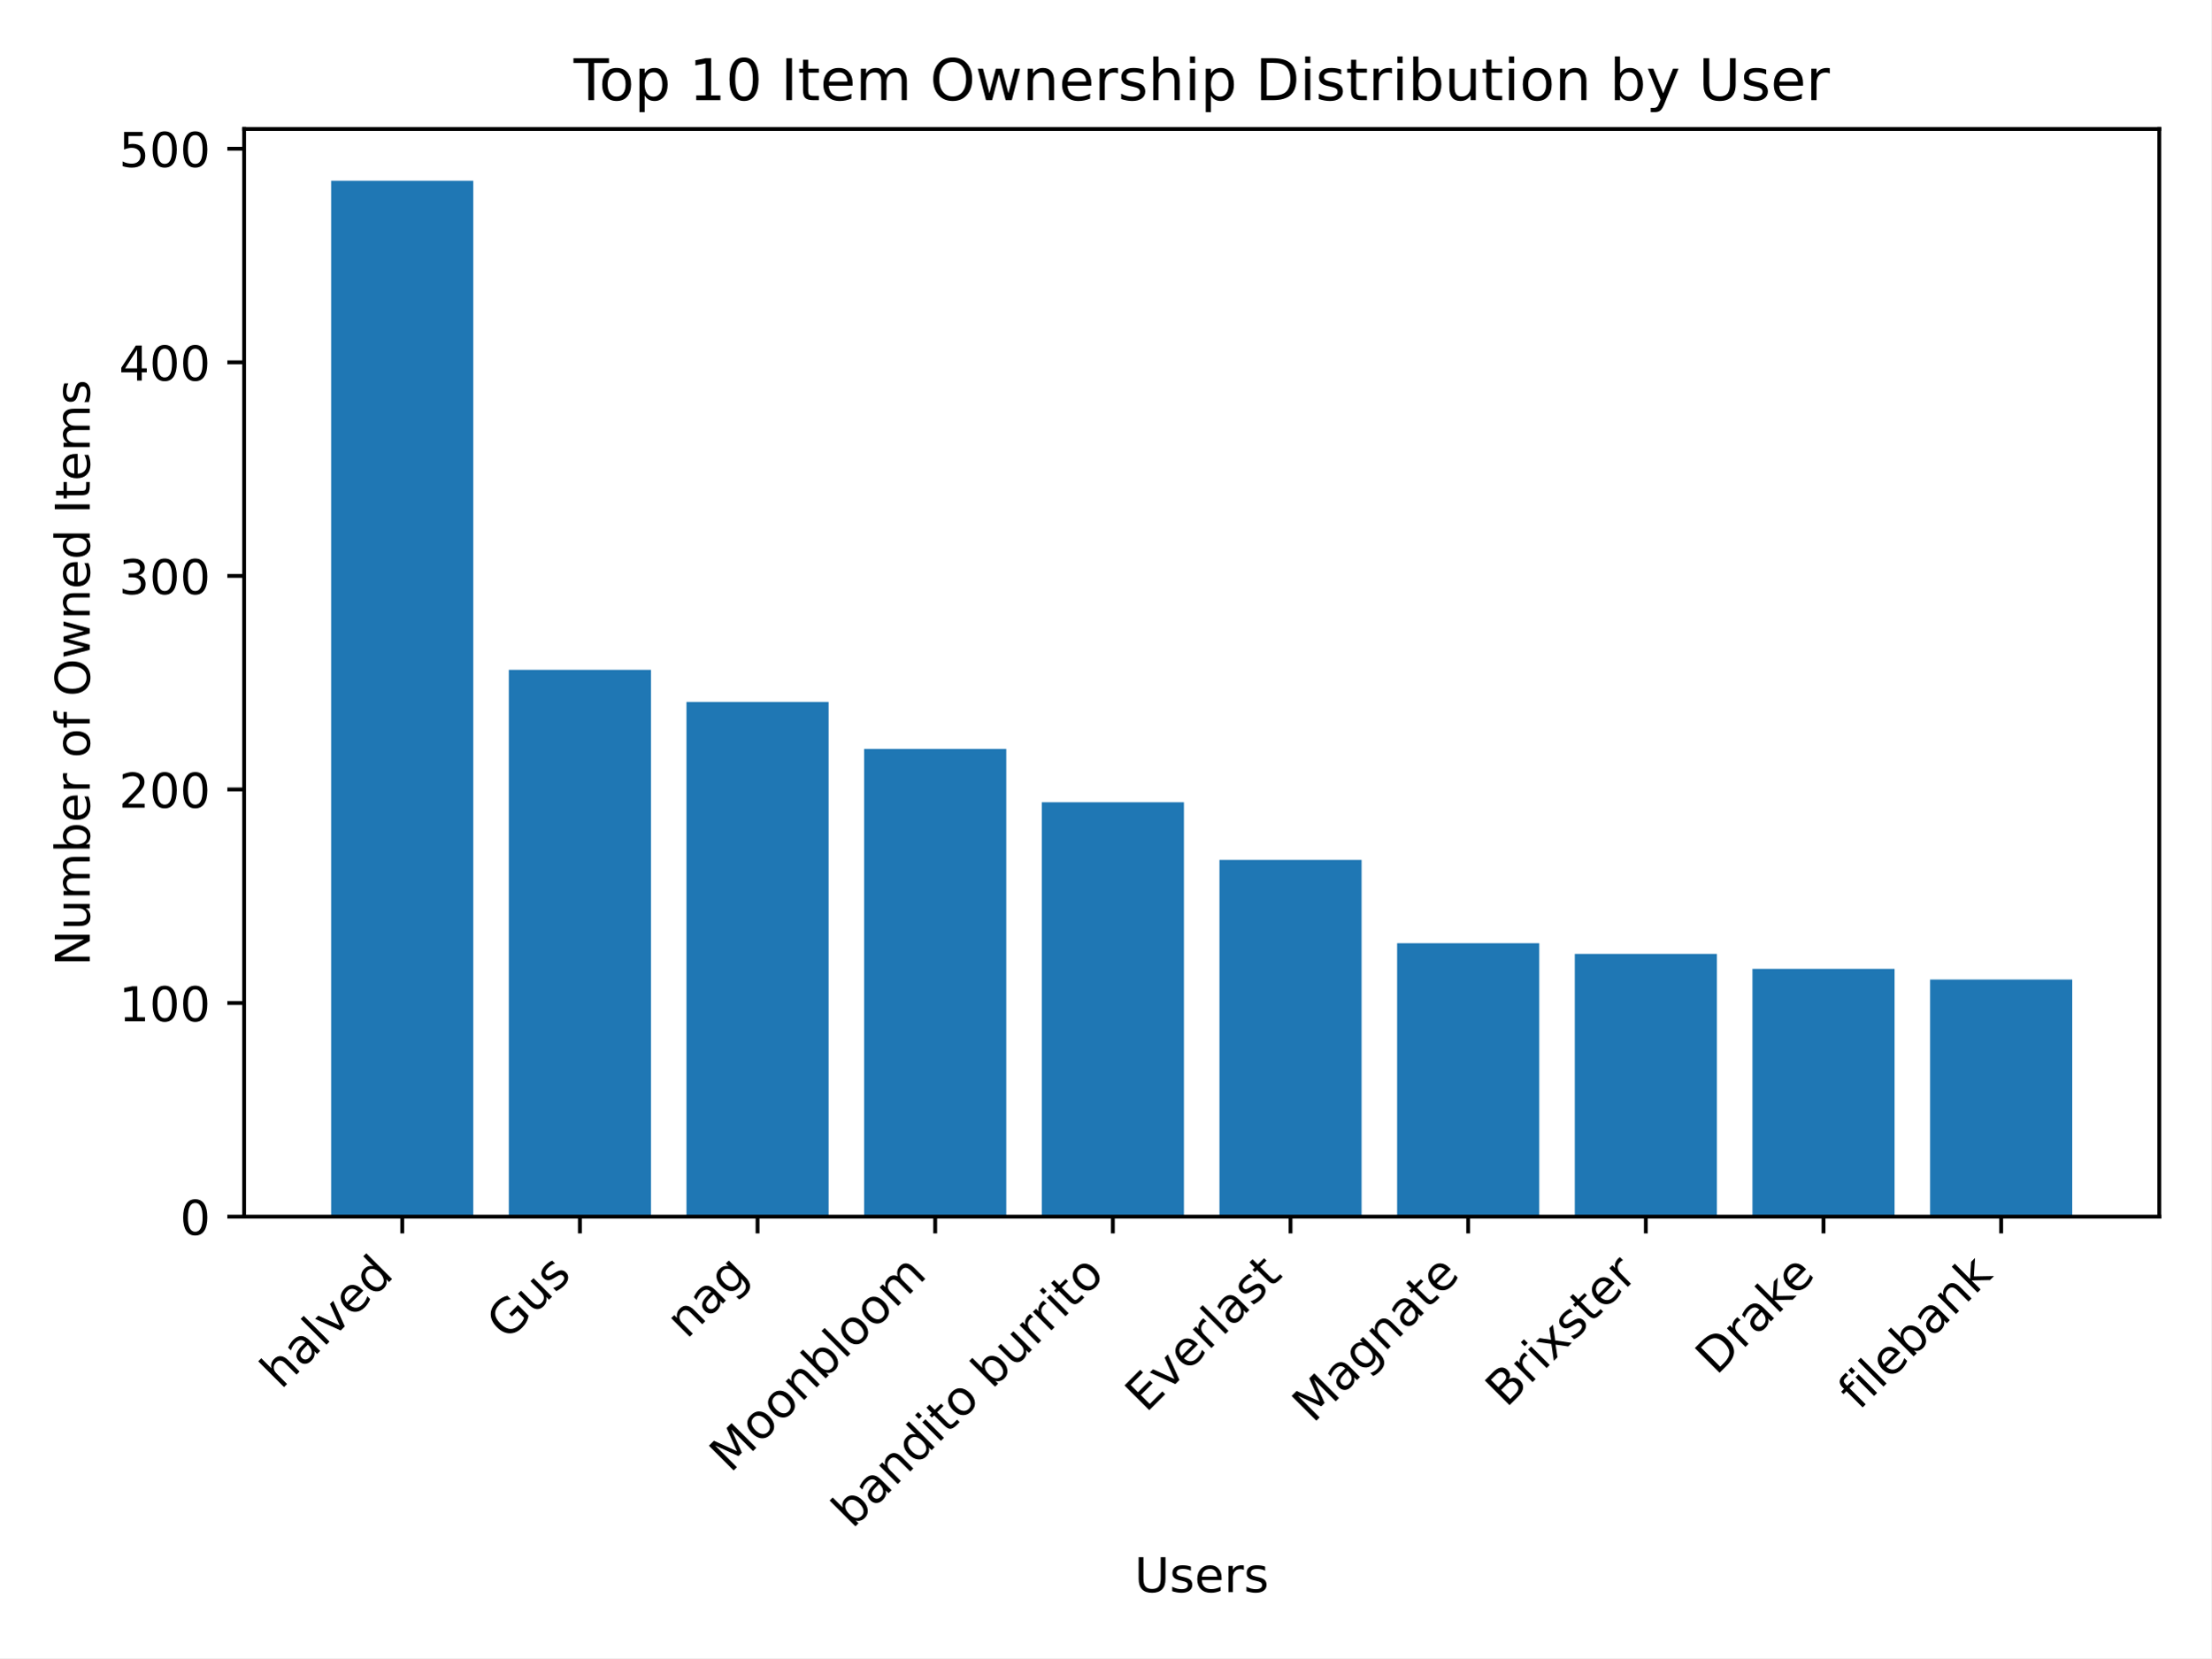
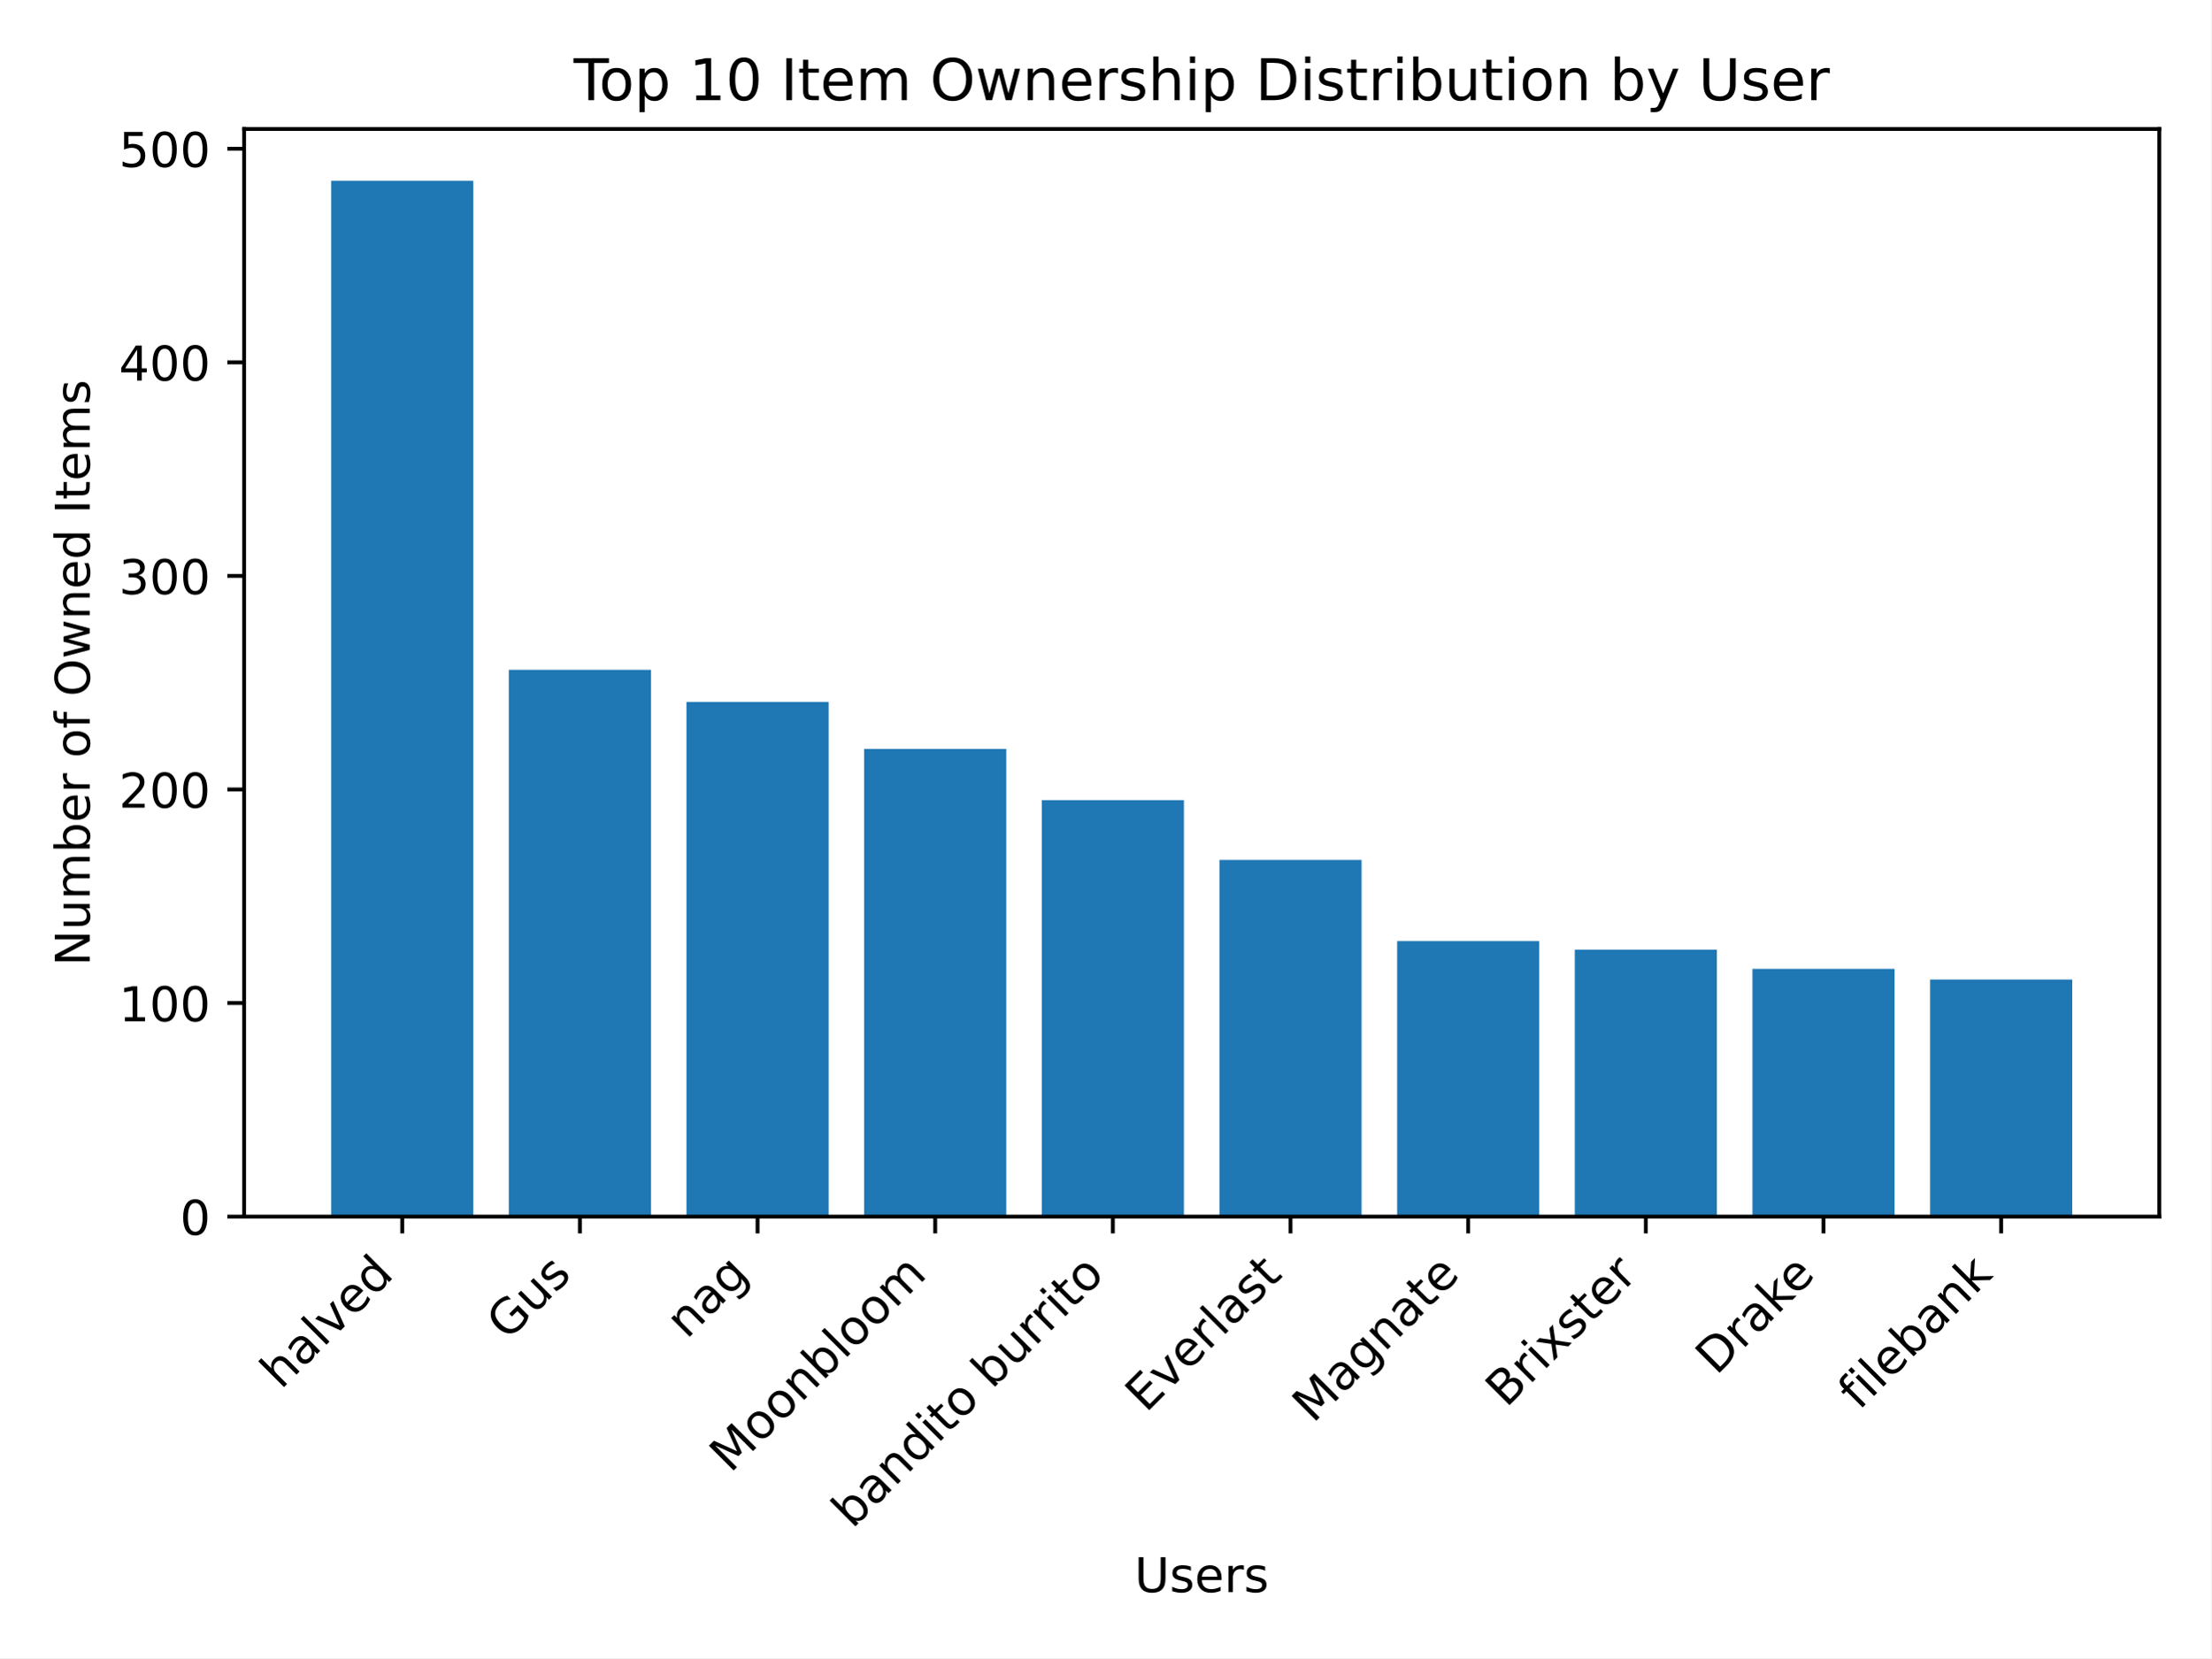
<svg xmlns="http://www.w3.org/2000/svg" xmlns:xlink="http://www.w3.org/1999/xlink" width="460.8pt" height="345.6pt" viewBox="0 0 460.8 345.6" version="1.1">
  <defs>
    <style type="text/css">*{stroke-linejoin: round; stroke-linecap: butt}</style>
  </defs>
  <g id="figure_1">
    <g id="patch_1">
      <path d="M 0 345.6  L 460.8 345.6  L 460.8 0  L 0 0  z " style="fill: #ffffff" />
    </g>
    <g id="axes_1">
      <g id="patch_2">
        <path d="M 50.87 253.581  L 450 253.581  L 450 26.88  L 50.87 26.88  z " style="fill: #ffffff" />
      </g>
      <g id="patch_3">
-         <path d="M 69.012 253.581  L 98.632 253.581  L 98.632 37.675  L 69.012 37.675  z " clip-path="url(#p002d627442)" style="fill: #1f77b4" />
+         <path d="M 69.012 253.581  L 98.632 253.581  L 98.632 37.675  L 69.012 37.675  z " clip-path="url(#pb3439e3eb9)" style="fill: #1f77b4" />
      </g>
      <g id="patch_4">
-         <path d="M 106.037 253.581  L 135.657 253.581  L 135.657 139.618  L 106.037 139.618  z " clip-path="url(#p002d627442)" style="fill: #1f77b4" />
+         <path d="M 106.037 253.581  L 135.657 253.581  L 135.657 139.618  L 106.037 139.618  z " clip-path="url(#pb3439e3eb9)" style="fill: #1f77b4" />
      </g>
      <g id="patch_5">
-         <path d="M 143.062 253.581  L 172.682 253.581  L 172.682 146.296  L 143.062 146.296  z " clip-path="url(#p002d627442)" style="fill: #1f77b4" />
+         <path d="M 143.062 253.581  L 172.682 253.581  L 172.682 146.296  L 143.062 146.296  z " clip-path="url(#pb3439e3eb9)" style="fill: #1f77b4" />
      </g>
      <g id="patch_6">
-         <path d="M 180.087 253.581  L 209.707 253.581  L 209.707 156.089  L 180.087 156.089  z " clip-path="url(#p002d627442)" style="fill: #1f77b4" />
+         <path d="M 180.087 253.581  L 209.707 253.581  L 209.707 156.089  L 180.087 156.089  z " clip-path="url(#pb3439e3eb9)" style="fill: #1f77b4" />
      </g>
      <g id="patch_7">
-         <path d="M 217.112 253.581  L 246.732 253.581  L 246.732 167.218  L 217.112 167.218  z " clip-path="url(#p002d627442)" style="fill: #1f77b4" />
+         <path d="M 217.112 253.581  L 246.732 253.581  L 246.732 166.773  L 217.112 166.773  z " clip-path="url(#pb3439e3eb9)" style="fill: #1f77b4" />
      </g>
      <g id="patch_8">
-         <path d="M 254.138 253.581  L 283.758 253.581  L 283.758 179.238  L 254.138 179.238  z " clip-path="url(#p002d627442)" style="fill: #1f77b4" />
+         <path d="M 254.138 253.581  L 283.758 253.581  L 283.758 179.238  L 254.138 179.238  z " clip-path="url(#pb3439e3eb9)" style="fill: #1f77b4" />
      </g>
      <g id="patch_9">
-         <path d="M 291.163 253.581  L 320.783 253.581  L 320.783 196.599  L 291.163 196.599  z " clip-path="url(#p002d627442)" style="fill: #1f77b4" />
+         <path d="M 291.163 253.581  L 320.783 253.581  L 320.783 196.154  L 291.163 196.154  z " clip-path="url(#pb3439e3eb9)" style="fill: #1f77b4" />
      </g>
      <g id="patch_10">
-         <path d="M 328.188 253.581  L 357.808 253.581  L 357.808 198.825  L 328.188 198.825  z " clip-path="url(#p002d627442)" style="fill: #1f77b4" />
+         <path d="M 328.188 253.581  L 357.808 253.581  L 357.808 197.935  L 328.188 197.935  z " clip-path="url(#pb3439e3eb9)" style="fill: #1f77b4" />
      </g>
      <g id="patch_11">
-         <path d="M 365.213 253.581  L 394.833 253.581  L 394.833 201.941  L 365.213 201.941  z " clip-path="url(#p002d627442)" style="fill: #1f77b4" />
+         <path d="M 365.213 253.581  L 394.833 253.581  L 394.833 201.941  L 365.213 201.941  z " clip-path="url(#pb3439e3eb9)" style="fill: #1f77b4" />
      </g>
      <g id="patch_12">
-         <path d="M 402.238 253.581  L 431.858 253.581  L 431.858 204.167  L 402.238 204.167  z " clip-path="url(#p002d627442)" style="fill: #1f77b4" />
+         <path d="M 402.238 253.581  L 431.858 253.581  L 431.858 204.167  L 402.238 204.167  z " clip-path="url(#pb3439e3eb9)" style="fill: #1f77b4" />
      </g>
      <g id="matplotlib.axis_1">
        <g id="xtick_1">
          <g id="line2d_1">
            <defs>
-               <path id="m3d3052fa9e" d="M 0 0  L 0 3.5  " style="stroke: #000000; stroke-width: 0.8" />
+               <path id="ma9b82e1568" d="M 0 0  L 0 3.5  " style="stroke: #000000; stroke-width: 0.8" />
            </defs>
            <g>
-               <use xlink:href="#m3d3052fa9e" x="83.822" y="253.581" style="stroke: #000000; stroke-width: 0.8" />
+               <use xlink:href="#ma9b82e1568" x="83.822" y="253.581" style="stroke: #000000; stroke-width: 0.8" />
            </g>
          </g>
          <g id="text_1">
            <g transform="translate(58.54764 289.7576) rotate(-45) scale(0.1 -0.1)">
              <defs>
                <path id="DejaVuSans-68" d="M 3513 2113  L 3513 0  L 2938 0  L 2938 2094  Q 2938 2591 2744 2837  Q 2550 3084 2163 3084  Q 1697 3084 1428 2787  Q 1159 2491 1159 1978  L 1159 0  L 581 0  L 581 4863  L 1159 4863  L 1159 2956  Q 1366 3272 1645 3428  Q 1925 3584 2291 3584  Q 2894 3584 3203 3211  Q 3513 2838 3513 2113  z " transform="scale(0.015625)" />
                <path id="DejaVuSans-61" d="M 2194 1759  Q 1497 1759 1228 1600  Q 959 1441 959 1056  Q 959 750 1161 570  Q 1363 391 1709 391  Q 2188 391 2477 730  Q 2766 1069 2766 1631  L 2766 1759  L 2194 1759  z M 3341 1997  L 3341 0  L 2766 0  L 2766 531  Q 2569 213 2275 61  Q 1981 -91 1556 -91  Q 1019 -91 701 211  Q 384 513 384 1019  Q 384 1609 779 1909  Q 1175 2209 1959 2209  L 2766 2209  L 2766 2266  Q 2766 2663 2505 2880  Q 2244 3097 1772 3097  Q 1472 3097 1187 3025  Q 903 2953 641 2809  L 641 3341  Q 956 3463 1253 3523  Q 1550 3584 1831 3584  Q 2591 3584 2966 3190  Q 3341 2797 3341 1997  z " transform="scale(0.015625)" />
                <path id="DejaVuSans-6c" d="M 603 4863  L 1178 4863  L 1178 0  L 603 0  L 603 4863  z " transform="scale(0.015625)" />
                <path id="DejaVuSans-76" d="M 191 3500  L 800 3500  L 1894 563  L 2988 3500  L 3597 3500  L 2284 0  L 1503 0  L 191 3500  z " transform="scale(0.015625)" />
                <path id="DejaVuSans-65" d="M 3597 1894  L 3597 1613  L 953 1613  Q 991 1019 1311 708  Q 1631 397 2203 397  Q 2534 397 2845 478  Q 3156 559 3463 722  L 3463 178  Q 3153 47 2828 -22  Q 2503 -91 2169 -91  Q 1331 -91 842 396  Q 353 884 353 1716  Q 353 2575 817 3079  Q 1281 3584 2069 3584  Q 2775 3584 3186 3129  Q 3597 2675 3597 1894  z M 3022 2063  Q 3016 2534 2758 2815  Q 2500 3097 2075 3097  Q 1594 3097 1305 2825  Q 1016 2553 972 2059  L 3022 2063  z " transform="scale(0.015625)" />
                <path id="DejaVuSans-64" d="M 2906 2969  L 2906 4863  L 3481 4863  L 3481 0  L 2906 0  L 2906 525  Q 2725 213 2448 61  Q 2172 -91 1784 -91  Q 1150 -91 751 415  Q 353 922 353 1747  Q 353 2572 751 3078  Q 1150 3584 1784 3584  Q 2172 3584 2448 3432  Q 2725 3281 2906 2969  z M 947 1747  Q 947 1113 1208 752  Q 1469 391 1925 391  Q 2381 391 2643 752  Q 2906 1113 2906 1747  Q 2906 2381 2643 2742  Q 2381 3103 1925 3103  Q 1469 3103 1208 2742  Q 947 2381 947 1747  z " transform="scale(0.015625)" />
              </defs>
              <use xlink:href="#DejaVuSans-68" />
              <use xlink:href="#DejaVuSans-61" x="63.379" />
              <use xlink:href="#DejaVuSans-6c" x="124.658" />
              <use xlink:href="#DejaVuSans-76" x="152.441" />
              <use xlink:href="#DejaVuSans-65" x="211.621" />
              <use xlink:href="#DejaVuSans-64" x="273.145" />
            </g>
          </g>
        </g>
        <g id="xtick_2">
          <g id="line2d_2">
            <g>
-               <use xlink:href="#m3d3052fa9e" x="120.847" y="253.581" style="stroke: #000000; stroke-width: 0.8" />
+               <use xlink:href="#ma9b82e1568" x="120.847" y="253.581" style="stroke: #000000; stroke-width: 0.8" />
            </g>
          </g>
          <g id="text_2">
            <g transform="translate(105.7329 279.5973) rotate(-45) scale(0.1 -0.1)">
              <defs>
                <path id="DejaVuSans-47" d="M 3809 666  L 3809 1919  L 2778 1919  L 2778 2438  L 4434 2438  L 4434 434  Q 4069 175 3628 42  Q 3188 -91 2688 -91  Q 1594 -91 976 548  Q 359 1188 359 2328  Q 359 3472 976 4111  Q 1594 4750 2688 4750  Q 3144 4750 3555 4637  Q 3966 4525 4313 4306  L 4313 3634  Q 3963 3931 3569 4081  Q 3175 4231 2741 4231  Q 1884 4231 1454 3753  Q 1025 3275 1025 2328  Q 1025 1384 1454 906  Q 1884 428 2741 428  Q 3075 428 3337 486  Q 3600 544 3809 666  z " transform="scale(0.015625)" />
                <path id="DejaVuSans-75" d="M 544 1381  L 544 3500  L 1119 3500  L 1119 1403  Q 1119 906 1312 657  Q 1506 409 1894 409  Q 2359 409 2629 706  Q 2900 1003 2900 1516  L 2900 3500  L 3475 3500  L 3475 0  L 2900 0  L 2900 538  Q 2691 219 2414 64  Q 2138 -91 1772 -91  Q 1169 -91 856 284  Q 544 659 544 1381  z M 1991 3584  L 1991 3584  z " transform="scale(0.015625)" />
                <path id="DejaVuSans-73" d="M 2834 3397  L 2834 2853  Q 2591 2978 2328 3040  Q 2066 3103 1784 3103  Q 1356 3103 1142 2972  Q 928 2841 928 2578  Q 928 2378 1081 2264  Q 1234 2150 1697 2047  L 1894 2003  Q 2506 1872 2764 1633  Q 3022 1394 3022 966  Q 3022 478 2636 193  Q 2250 -91 1575 -91  Q 1294 -91 989 -36  Q 684 19 347 128  L 347 722  Q 666 556 975 473  Q 1284 391 1588 391  Q 1994 391 2212 530  Q 2431 669 2431 922  Q 2431 1156 2273 1281  Q 2116 1406 1581 1522  L 1381 1569  Q 847 1681 609 1914  Q 372 2147 372 2553  Q 372 3047 722 3315  Q 1072 3584 1716 3584  Q 2034 3584 2315 3537  Q 2597 3491 2834 3397  z " transform="scale(0.015625)" />
              </defs>
              <use xlink:href="#DejaVuSans-47" />
              <use xlink:href="#DejaVuSans-75" x="77.49" />
              <use xlink:href="#DejaVuSans-73" x="140.869" />
            </g>
          </g>
        </g>
        <g id="xtick_3">
          <g id="line2d_3">
            <g>
-               <use xlink:href="#m3d3052fa9e" x="157.872" y="253.581" style="stroke: #000000; stroke-width: 0.8" />
+               <use xlink:href="#ma9b82e1568" x="157.872" y="253.581" style="stroke: #000000; stroke-width: 0.8" />
            </g>
          </g>
          <g id="text_3">
            <g transform="translate(143.0983 279.257) rotate(-45) scale(0.1 -0.1)">
              <defs>
                <path id="DejaVuSans-6e" d="M 3513 2113  L 3513 0  L 2938 0  L 2938 2094  Q 2938 2591 2744 2837  Q 2550 3084 2163 3084  Q 1697 3084 1428 2787  Q 1159 2491 1159 1978  L 1159 0  L 581 0  L 581 3500  L 1159 3500  L 1159 2956  Q 1366 3272 1645 3428  Q 1925 3584 2291 3584  Q 2894 3584 3203 3211  Q 3513 2838 3513 2113  z " transform="scale(0.015625)" />
                <path id="DejaVuSans-67" d="M 2906 1791  Q 2906 2416 2648 2759  Q 2391 3103 1925 3103  Q 1463 3103 1205 2759  Q 947 2416 947 1791  Q 947 1169 1205 825  Q 1463 481 1925 481  Q 2391 481 2648 825  Q 2906 1169 2906 1791  z M 3481 434  Q 3481 -459 3084 -895  Q 2688 -1331 1869 -1331  Q 1566 -1331 1297 -1286  Q 1028 -1241 775 -1147  L 775 -588  Q 1028 -725 1275 -790  Q 1522 -856 1778 -856  Q 2344 -856 2625 -561  Q 2906 -266 2906 331  L 2906 616  Q 2728 306 2450 153  Q 2172 0 1784 0  Q 1141 0 747 490  Q 353 981 353 1791  Q 353 2603 747 3093  Q 1141 3584 1784 3584  Q 2172 3584 2450 3431  Q 2728 3278 2906 2969  L 2906 3500  L 3481 3500  L 3481 434  z " transform="scale(0.015625)" />
              </defs>
              <use xlink:href="#DejaVuSans-6e" />
              <use xlink:href="#DejaVuSans-61" x="63.379" />
              <use xlink:href="#DejaVuSans-67" x="124.658" />
            </g>
          </g>
        </g>
        <g id="xtick_4">
          <g id="line2d_4">
            <g>
-               <use xlink:href="#m3d3052fa9e" x="194.897" y="253.581" style="stroke: #000000; stroke-width: 0.8" />
+               <use xlink:href="#ma9b82e1568" x="194.897" y="253.581" style="stroke: #000000; stroke-width: 0.8" />
            </g>
          </g>
          <g id="text_4">
            <g transform="translate(152.197 307.1833) rotate(-45) scale(0.1 -0.1)">
              <defs>
                <path id="DejaVuSans-4d" d="M 628 4666  L 1569 4666  L 2759 1491  L 3956 4666  L 4897 4666  L 4897 0  L 4281 0  L 4281 4097  L 3078 897  L 2444 897  L 1241 4097  L 1241 0  L 628 0  L 628 4666  z " transform="scale(0.015625)" />
                <path id="DejaVuSans-6f" d="M 1959 3097  Q 1497 3097 1228 2736  Q 959 2375 959 1747  Q 959 1119 1226 758  Q 1494 397 1959 397  Q 2419 397 2687 759  Q 2956 1122 2956 1747  Q 2956 2369 2687 2733  Q 2419 3097 1959 3097  z M 1959 3584  Q 2709 3584 3137 3096  Q 3566 2609 3566 1747  Q 3566 888 3137 398  Q 2709 -91 1959 -91  Q 1206 -91 779 398  Q 353 888 353 1747  Q 353 2609 779 3096  Q 1206 3584 1959 3584  z " transform="scale(0.015625)" />
                <path id="DejaVuSans-62" d="M 3116 1747  Q 3116 2381 2855 2742  Q 2594 3103 2138 3103  Q 1681 3103 1420 2742  Q 1159 2381 1159 1747  Q 1159 1113 1420 752  Q 1681 391 2138 391  Q 2594 391 2855 752  Q 3116 1113 3116 1747  z M 1159 2969  Q 1341 3281 1617 3432  Q 1894 3584 2278 3584  Q 2916 3584 3314 3078  Q 3713 2572 3713 1747  Q 3713 922 3314 415  Q 2916 -91 2278 -91  Q 1894 -91 1617 61  Q 1341 213 1159 525  L 1159 0  L 581 0  L 581 4863  L 1159 4863  L 1159 2969  z " transform="scale(0.015625)" />
                <path id="DejaVuSans-6d" d="M 3328 2828  Q 3544 3216 3844 3400  Q 4144 3584 4550 3584  Q 5097 3584 5394 3201  Q 5691 2819 5691 2113  L 5691 0  L 5113 0  L 5113 2094  Q 5113 2597 4934 2840  Q 4756 3084 4391 3084  Q 3944 3084 3684 2787  Q 3425 2491 3425 1978  L 3425 0  L 2847 0  L 2847 2094  Q 2847 2600 2669 2842  Q 2491 3084 2119 3084  Q 1678 3084 1418 2786  Q 1159 2488 1159 1978  L 1159 0  L 581 0  L 581 3500  L 1159 3500  L 1159 2956  Q 1356 3278 1631 3431  Q 1906 3584 2284 3584  Q 2666 3584 2933 3390  Q 3200 3197 3328 2828  z " transform="scale(0.015625)" />
              </defs>
              <use xlink:href="#DejaVuSans-4d" />
              <use xlink:href="#DejaVuSans-6f" x="86.279" />
              <use xlink:href="#DejaVuSans-6f" x="147.461" />
              <use xlink:href="#DejaVuSans-6e" x="208.643" />
              <use xlink:href="#DejaVuSans-62" x="272.021" />
              <use xlink:href="#DejaVuSans-6c" x="335.498" />
              <use xlink:href="#DejaVuSans-6f" x="363.281" />
              <use xlink:href="#DejaVuSans-6f" x="424.463" />
              <use xlink:href="#DejaVuSans-6d" x="485.645" />
            </g>
          </g>
        </g>
        <g id="xtick_5">
          <g id="line2d_5">
            <g>
-               <use xlink:href="#m3d3052fa9e" x="231.922" y="253.581" style="stroke: #000000; stroke-width: 0.8" />
+               <use xlink:href="#ma9b82e1568" x="231.922" y="253.581" style="stroke: #000000; stroke-width: 0.8" />
            </g>
          </g>
          <g id="text_5">
            <g transform="translate(177.6255 318.7799) rotate(-45) scale(0.1 -0.1)">
              <defs>
                <path id="DejaVuSans-69" d="M 603 3500  L 1178 3500  L 1178 0  L 603 0  L 603 3500  z M 603 4863  L 1178 4863  L 1178 4134  L 603 4134  L 603 4863  z " transform="scale(0.015625)" />
                <path id="DejaVuSans-74" d="M 1172 4494  L 1172 3500  L 2356 3500  L 2356 3053  L 1172 3053  L 1172 1153  Q 1172 725 1289 603  Q 1406 481 1766 481  L 2356 481  L 2356 0  L 1766 0  Q 1100 0 847 248  Q 594 497 594 1153  L 594 3053  L 172 3053  L 172 3500  L 594 3500  L 594 4494  L 1172 4494  z " transform="scale(0.015625)" />
                <path id="DejaVuSans-20" transform="scale(0.015625)" />
                <path id="DejaVuSans-72" d="M 2631 2963  Q 2534 3019 2420 3045  Q 2306 3072 2169 3072  Q 1681 3072 1420 2755  Q 1159 2438 1159 1844  L 1159 0  L 581 0  L 581 3500  L 1159 3500  L 1159 2956  Q 1341 3275 1631 3429  Q 1922 3584 2338 3584  Q 2397 3584 2469 3576  Q 2541 3569 2628 3553  L 2631 2963  z " transform="scale(0.015625)" />
              </defs>
              <use xlink:href="#DejaVuSans-62" />
              <use xlink:href="#DejaVuSans-61" x="63.477" />
              <use xlink:href="#DejaVuSans-6e" x="124.756" />
              <use xlink:href="#DejaVuSans-64" x="188.135" />
              <use xlink:href="#DejaVuSans-69" x="251.611" />
              <use xlink:href="#DejaVuSans-74" x="279.395" />
              <use xlink:href="#DejaVuSans-6f" x="318.604" />
              <use xlink:href="#DejaVuSans-20" x="379.785" />
              <use xlink:href="#DejaVuSans-62" x="411.572" />
              <use xlink:href="#DejaVuSans-75" x="475.049" />
              <use xlink:href="#DejaVuSans-72" x="538.428" />
              <use xlink:href="#DejaVuSans-72" x="577.791" />
              <use xlink:href="#DejaVuSans-69" x="618.904" />
              <use xlink:href="#DejaVuSans-74" x="646.688" />
              <use xlink:href="#DejaVuSans-6f" x="685.896" />
            </g>
          </g>
        </g>
        <g id="xtick_6">
          <g id="line2d_6">
            <g>
-               <use xlink:href="#m3d3052fa9e" x="268.948" y="253.581" style="stroke: #000000; stroke-width: 0.8" />
+               <use xlink:href="#ma9b82e1568" x="268.948" y="253.581" style="stroke: #000000; stroke-width: 0.8" />
            </g>
          </g>
          <g id="text_6">
            <g transform="translate(238.8126 294.6178) rotate(-45) scale(0.1 -0.1)">
              <defs>
                <path id="DejaVuSans-45" d="M 628 4666  L 3578 4666  L 3578 4134  L 1259 4134  L 1259 2753  L 3481 2753  L 3481 2222  L 1259 2222  L 1259 531  L 3634 531  L 3634 0  L 628 0  L 628 4666  z " transform="scale(0.015625)" />
              </defs>
              <use xlink:href="#DejaVuSans-45" />
              <use xlink:href="#DejaVuSans-76" x="63.184" />
              <use xlink:href="#DejaVuSans-65" x="122.363" />
              <use xlink:href="#DejaVuSans-72" x="183.887" />
              <use xlink:href="#DejaVuSans-6c" x="225" />
              <use xlink:href="#DejaVuSans-61" x="252.783" />
              <use xlink:href="#DejaVuSans-73" x="314.062" />
              <use xlink:href="#DejaVuSans-74" x="366.162" />
            </g>
          </g>
        </g>
        <g id="xtick_7">
          <g id="line2d_7">
            <g>
-               <use xlink:href="#m3d3052fa9e" x="305.973" y="253.581" style="stroke: #000000; stroke-width: 0.8" />
+               <use xlink:href="#ma9b82e1568" x="305.973" y="253.581" style="stroke: #000000; stroke-width: 0.8" />
            </g>
          </g>
          <g id="text_7">
            <g transform="translate(273.6412 296.8143) rotate(-45) scale(0.1 -0.1)">
              <use xlink:href="#DejaVuSans-4d" />
              <use xlink:href="#DejaVuSans-61" x="86.279" />
              <use xlink:href="#DejaVuSans-67" x="147.559" />
              <use xlink:href="#DejaVuSans-6e" x="211.035" />
              <use xlink:href="#DejaVuSans-61" x="274.414" />
              <use xlink:href="#DejaVuSans-74" x="335.693" />
              <use xlink:href="#DejaVuSans-65" x="374.902" />
            </g>
          </g>
        </g>
        <g id="xtick_8">
          <g id="line2d_8">
            <g>
-               <use xlink:href="#m3d3052fa9e" x="342.998" y="253.581" style="stroke: #000000; stroke-width: 0.8" />
+               <use xlink:href="#ma9b82e1568" x="342.998" y="253.581" style="stroke: #000000; stroke-width: 0.8" />
            </g>
          </g>
          <g id="text_8">
            <g transform="translate(313.9057 293.5748) rotate(-45) scale(0.1 -0.1)">
              <defs>
                <path id="DejaVuSans-42" d="M 1259 2228  L 1259 519  L 2272 519  Q 2781 519 3026 730  Q 3272 941 3272 1375  Q 3272 1813 3026 2020  Q 2781 2228 2272 2228  L 1259 2228  z M 1259 4147  L 1259 2741  L 2194 2741  Q 2656 2741 2882 2914  Q 3109 3088 3109 3444  Q 3109 3797 2882 3972  Q 2656 4147 2194 4147  L 1259 4147  z M 628 4666  L 2241 4666  Q 2963 4666 3353 4366  Q 3744 4066 3744 3513  Q 3744 3084 3544 2831  Q 3344 2578 2956 2516  Q 3422 2416 3680 2098  Q 3938 1781 3938 1306  Q 3938 681 3513 340  Q 3088 0 2303 0  L 628 0  L 628 4666  z " transform="scale(0.015625)" />
                <path id="DejaVuSans-78" d="M 3513 3500  L 2247 1797  L 3578 0  L 2900 0  L 1881 1375  L 863 0  L 184 0  L 1544 1831  L 300 3500  L 978 3500  L 1906 2253  L 2834 3500  L 3513 3500  z " transform="scale(0.015625)" />
              </defs>
              <use xlink:href="#DejaVuSans-42" />
              <use xlink:href="#DejaVuSans-72" x="68.604" />
              <use xlink:href="#DejaVuSans-69" x="109.717" />
              <use xlink:href="#DejaVuSans-78" x="137.5" />
              <use xlink:href="#DejaVuSans-73" x="196.68" />
              <use xlink:href="#DejaVuSans-74" x="248.779" />
              <use xlink:href="#DejaVuSans-65" x="287.988" />
              <use xlink:href="#DejaVuSans-72" x="349.512" />
            </g>
          </g>
        </g>
        <g id="xtick_9">
          <g id="line2d_9">
            <g>
-               <use xlink:href="#m3d3052fa9e" x="380.023" y="253.581" style="stroke: #000000; stroke-width: 0.8" />
+               <use xlink:href="#ma9b82e1568" x="380.023" y="253.581" style="stroke: #000000; stroke-width: 0.8" />
            </g>
          </g>
          <g id="text_9">
            <g transform="translate(357.6781 286.8275) rotate(-45) scale(0.1 -0.1)">
              <defs>
                <path id="DejaVuSans-44" d="M 1259 4147  L 1259 519  L 2022 519  Q 2988 519 3436 956  Q 3884 1394 3884 2338  Q 3884 3275 3436 3711  Q 2988 4147 2022 4147  L 1259 4147  z M 628 4666  L 1925 4666  Q 3281 4666 3915 4102  Q 4550 3538 4550 2338  Q 4550 1131 3912 565  Q 3275 0 1925 0  L 628 0  L 628 4666  z " transform="scale(0.015625)" />
                <path id="DejaVuSans-6b" d="M 581 4863  L 1159 4863  L 1159 1991  L 2875 3500  L 3609 3500  L 1753 1863  L 3688 0  L 2938 0  L 1159 1709  L 1159 0  L 581 0  L 581 4863  z " transform="scale(0.015625)" />
              </defs>
              <use xlink:href="#DejaVuSans-44" />
              <use xlink:href="#DejaVuSans-72" x="77.002" />
              <use xlink:href="#DejaVuSans-61" x="118.115" />
              <use xlink:href="#DejaVuSans-6b" x="179.395" />
              <use xlink:href="#DejaVuSans-65" x="233.68" />
            </g>
          </g>
        </g>
        <g id="xtick_10">
          <g id="line2d_10">
            <g>
-               <use xlink:href="#m3d3052fa9e" x="417.048" y="253.581" style="stroke: #000000; stroke-width: 0.8" />
+               <use xlink:href="#ma9b82e1568" x="417.048" y="253.581" style="stroke: #000000; stroke-width: 0.8" />
            </g>
          </g>
          <g id="text_10">
            <g transform="translate(387.41 294.1206) rotate(-45) scale(0.1 -0.1)">
              <defs>
                <path id="DejaVuSans-66" d="M 2375 4863  L 2375 4384  L 1825 4384  Q 1516 4384 1395 4259  Q 1275 4134 1275 3809  L 1275 3500  L 2222 3500  L 2222 3053  L 1275 3053  L 1275 0  L 697 0  L 697 3053  L 147 3053  L 147 3500  L 697 3500  L 697 3744  Q 697 4328 969 4595  Q 1241 4863 1831 4863  L 2375 4863  z " transform="scale(0.015625)" />
              </defs>
              <use xlink:href="#DejaVuSans-66" />
              <use xlink:href="#DejaVuSans-69" x="35.205" />
              <use xlink:href="#DejaVuSans-6c" x="62.988" />
              <use xlink:href="#DejaVuSans-65" x="90.771" />
              <use xlink:href="#DejaVuSans-62" x="152.295" />
              <use xlink:href="#DejaVuSans-61" x="215.771" />
              <use xlink:href="#DejaVuSans-6e" x="277.051" />
              <use xlink:href="#DejaVuSans-6b" x="340.43" />
            </g>
          </g>
        </g>
        <g id="text_11">
          <g transform="translate(236.4342 331.8489) scale(0.1 -0.1)">
            <defs>
              <path id="DejaVuSans-55" d="M 556 4666  L 1191 4666  L 1191 1831  Q 1191 1081 1462 751  Q 1734 422 2344 422  Q 2950 422 3222 751  Q 3494 1081 3494 1831  L 3494 4666  L 4128 4666  L 4128 1753  Q 4128 841 3676 375  Q 3225 -91 2344 -91  Q 1459 -91 1007 375  Q 556 841 556 1753  L 556 4666  z " transform="scale(0.015625)" />
            </defs>
            <use xlink:href="#DejaVuSans-55" />
            <use xlink:href="#DejaVuSans-73" x="73.193" />
            <use xlink:href="#DejaVuSans-65" x="125.293" />
            <use xlink:href="#DejaVuSans-72" x="186.816" />
            <use xlink:href="#DejaVuSans-73" x="227.93" />
          </g>
        </g>
      </g>
      <g id="matplotlib.axis_2">
        <g id="ytick_1">
          <g id="line2d_11">
            <defs>
-               <path id="m41da84e2f1" d="M 0 0  L -3.5 0  " style="stroke: #000000; stroke-width: 0.8" />
+               <path id="m34e9d0cbfb" d="M 0 0  L -3.5 0  " style="stroke: #000000; stroke-width: 0.8" />
            </defs>
            <g>
-               <use xlink:href="#m41da84e2f1" x="50.87" y="253.581" style="stroke: #000000; stroke-width: 0.8" />
+               <use xlink:href="#m34e9d0cbfb" x="50.87" y="253.581" style="stroke: #000000; stroke-width: 0.8" />
            </g>
          </g>
          <g id="text_12">
            <g transform="translate(37.5075 257.3798) scale(0.1 -0.1)">
              <defs>
                <path id="DejaVuSans-30" d="M 2034 4250  Q 1547 4250 1301 3770  Q 1056 3291 1056 2328  Q 1056 1369 1301 889  Q 1547 409 2034 409  Q 2525 409 2770 889  Q 3016 1369 3016 2328  Q 3016 3291 2770 3770  Q 2525 4250 2034 4250  z M 2034 4750  Q 2819 4750 3233 4129  Q 3647 3509 3647 2328  Q 3647 1150 3233 529  Q 2819 -91 2034 -91  Q 1250 -91 836 529  Q 422 1150 422 2328  Q 422 3509 836 4129  Q 1250 4750 2034 4750  z " transform="scale(0.015625)" />
              </defs>
              <use xlink:href="#DejaVuSans-30" />
            </g>
          </g>
        </g>
        <g id="ytick_2">
          <g id="line2d_12">
            <g>
-               <use xlink:href="#m41da84e2f1" x="50.87" y="209.064" style="stroke: #000000; stroke-width: 0.8" />
+               <use xlink:href="#m34e9d0cbfb" x="50.87" y="209.064" style="stroke: #000000; stroke-width: 0.8" />
            </g>
          </g>
          <g id="text_13">
            <g transform="translate(24.7825 212.8632) scale(0.1 -0.1)">
              <defs>
                <path id="DejaVuSans-31" d="M 794 531  L 1825 531  L 1825 4091  L 703 3866  L 703 4441  L 1819 4666  L 2450 4666  L 2450 531  L 3481 531  L 3481 0  L 794 0  L 794 531  z " transform="scale(0.015625)" />
              </defs>
              <use xlink:href="#DejaVuSans-31" />
              <use xlink:href="#DejaVuSans-30" x="63.623" />
              <use xlink:href="#DejaVuSans-30" x="127.246" />
            </g>
          </g>
        </g>
        <g id="ytick_3">
          <g id="line2d_13">
            <g>
-               <use xlink:href="#m41da84e2f1" x="50.87" y="164.547" style="stroke: #000000; stroke-width: 0.8" />
+               <use xlink:href="#m34e9d0cbfb" x="50.87" y="164.547" style="stroke: #000000; stroke-width: 0.8" />
            </g>
          </g>
          <g id="text_14">
            <g transform="translate(24.7825 168.3467) scale(0.1 -0.1)">
              <defs>
                <path id="DejaVuSans-32" d="M 1228 531  L 3431 531  L 3431 0  L 469 0  L 469 531  Q 828 903 1448 1529  Q 2069 2156 2228 2338  Q 2531 2678 2651 2914  Q 2772 3150 2772 3378  Q 2772 3750 2511 3984  Q 2250 4219 1831 4219  Q 1534 4219 1204 4116  Q 875 4013 500 3803  L 500 4441  Q 881 4594 1212 4672  Q 1544 4750 1819 4750  Q 2544 4750 2975 4387  Q 3406 4025 3406 3419  Q 3406 3131 3298 2873  Q 3191 2616 2906 2266  Q 2828 2175 2409 1742  Q 1991 1309 1228 531  z " transform="scale(0.015625)" />
              </defs>
              <use xlink:href="#DejaVuSans-32" />
              <use xlink:href="#DejaVuSans-30" x="63.623" />
              <use xlink:href="#DejaVuSans-30" x="127.246" />
            </g>
          </g>
        </g>
        <g id="ytick_4">
          <g id="line2d_14">
            <g>
-               <use xlink:href="#m41da84e2f1" x="50.87" y="120.031" style="stroke: #000000; stroke-width: 0.8" />
+               <use xlink:href="#m34e9d0cbfb" x="50.87" y="120.031" style="stroke: #000000; stroke-width: 0.8" />
            </g>
          </g>
          <g id="text_15">
            <g transform="translate(24.7825 123.8301) scale(0.1 -0.1)">
              <defs>
                <path id="DejaVuSans-33" d="M 2597 2516  Q 3050 2419 3304 2112  Q 3559 1806 3559 1356  Q 3559 666 3084 287  Q 2609 -91 1734 -91  Q 1441 -91 1130 -33  Q 819 25 488 141  L 488 750  Q 750 597 1062 519  Q 1375 441 1716 441  Q 2309 441 2620 675  Q 2931 909 2931 1356  Q 2931 1769 2642 2001  Q 2353 2234 1838 2234  L 1294 2234  L 1294 2753  L 1863 2753  Q 2328 2753 2575 2939  Q 2822 3125 2822 3475  Q 2822 3834 2567 4026  Q 2313 4219 1838 4219  Q 1578 4219 1281 4162  Q 984 4106 628 3988  L 628 4550  Q 988 4650 1302 4700  Q 1616 4750 1894 4750  Q 2613 4750 3031 4423  Q 3450 4097 3450 3541  Q 3450 3153 3228 2886  Q 3006 2619 2597 2516  z " transform="scale(0.015625)" />
              </defs>
              <use xlink:href="#DejaVuSans-33" />
              <use xlink:href="#DejaVuSans-30" x="63.623" />
              <use xlink:href="#DejaVuSans-30" x="127.246" />
            </g>
          </g>
        </g>
        <g id="ytick_5">
          <g id="line2d_15">
            <g>
-               <use xlink:href="#m41da84e2f1" x="50.87" y="75.514" style="stroke: #000000; stroke-width: 0.8" />
+               <use xlink:href="#m34e9d0cbfb" x="50.87" y="75.514" style="stroke: #000000; stroke-width: 0.8" />
            </g>
          </g>
          <g id="text_16">
            <g transform="translate(24.7825 79.31356) scale(0.1 -0.1)">
              <defs>
                <path id="DejaVuSans-34" d="M 2419 4116  L 825 1625  L 2419 1625  L 2419 4116  z M 2253 4666  L 3047 4666  L 3047 1625  L 3713 1625  L 3713 1100  L 3047 1100  L 3047 0  L 2419 0  L 2419 1100  L 313 1100  L 313 1709  L 2253 4666  z " transform="scale(0.015625)" />
              </defs>
              <use xlink:href="#DejaVuSans-34" />
              <use xlink:href="#DejaVuSans-30" x="63.623" />
              <use xlink:href="#DejaVuSans-30" x="127.246" />
            </g>
          </g>
        </g>
        <g id="ytick_6">
          <g id="line2d_16">
            <g>
-               <use xlink:href="#m41da84e2f1" x="50.87" y="30.998" style="stroke: #000000; stroke-width: 0.8" />
+               <use xlink:href="#m34e9d0cbfb" x="50.87" y="30.998" style="stroke: #000000; stroke-width: 0.8" />
            </g>
          </g>
          <g id="text_17">
            <g transform="translate(24.7825 34.797) scale(0.1 -0.1)">
              <defs>
                <path id="DejaVuSans-35" d="M 691 4666  L 3169 4666  L 3169 4134  L 1269 4134  L 1269 2991  Q 1406 3038 1543 3061  Q 1681 3084 1819 3084  Q 2600 3084 3056 2656  Q 3513 2228 3513 1497  Q 3513 744 3044 326  Q 2575 -91 1722 -91  Q 1428 -91 1123 -41  Q 819 9 494 109  L 494 744  Q 775 591 1075 516  Q 1375 441 1709 441  Q 2250 441 2565 725  Q 2881 1009 2881 1497  Q 2881 1984 2565 2268  Q 2250 2553 1709 2553  Q 1456 2553 1204 2497  Q 953 2441 691 2322  L 691 4666  z " transform="scale(0.015625)" />
              </defs>
              <use xlink:href="#DejaVuSans-35" />
              <use xlink:href="#DejaVuSans-30" x="63.623" />
              <use xlink:href="#DejaVuSans-30" x="127.246" />
            </g>
          </g>
        </g>
        <g id="text_18">
          <g transform="translate(18.70281 201.3342) rotate(-90) scale(0.1 -0.1)">
            <defs>
              <path id="DejaVuSans-4e" d="M 628 4666  L 1478 4666  L 3547 763  L 3547 4666  L 4159 4666  L 4159 0  L 3309 0  L 1241 3903  L 1241 0  L 628 0  L 628 4666  z " transform="scale(0.015625)" />
              <path id="DejaVuSans-4f" d="M 2522 4238  Q 1834 4238 1429 3725  Q 1025 3213 1025 2328  Q 1025 1447 1429 934  Q 1834 422 2522 422  Q 3209 422 3611 934  Q 4013 1447 4013 2328  Q 4013 3213 3611 3725  Q 3209 4238 2522 4238  z M 2522 4750  Q 3503 4750 4090 4092  Q 4678 3434 4678 2328  Q 4678 1225 4090 567  Q 3503 -91 2522 -91  Q 1538 -91 948 565  Q 359 1222 359 2328  Q 359 3434 948 4092  Q 1538 4750 2522 4750  z " transform="scale(0.015625)" />
              <path id="DejaVuSans-77" d="M 269 3500  L 844 3500  L 1563 769  L 2278 3500  L 2956 3500  L 3675 769  L 4391 3500  L 4966 3500  L 4050 0  L 3372 0  L 2619 2869  L 1863 0  L 1184 0  L 269 3500  z " transform="scale(0.015625)" />
              <path id="DejaVuSans-49" d="M 628 4666  L 1259 4666  L 1259 0  L 628 0  L 628 4666  z " transform="scale(0.015625)" />
            </defs>
            <use xlink:href="#DejaVuSans-4e" />
            <use xlink:href="#DejaVuSans-75" x="74.805" />
            <use xlink:href="#DejaVuSans-6d" x="138.184" />
            <use xlink:href="#DejaVuSans-62" x="235.596" />
            <use xlink:href="#DejaVuSans-65" x="299.072" />
            <use xlink:href="#DejaVuSans-72" x="360.596" />
            <use xlink:href="#DejaVuSans-20" x="401.709" />
            <use xlink:href="#DejaVuSans-6f" x="433.496" />
            <use xlink:href="#DejaVuSans-66" x="494.678" />
            <use xlink:href="#DejaVuSans-20" x="529.883" />
            <use xlink:href="#DejaVuSans-4f" x="561.67" />
            <use xlink:href="#DejaVuSans-77" x="640.381" />
            <use xlink:href="#DejaVuSans-6e" x="722.168" />
            <use xlink:href="#DejaVuSans-65" x="785.547" />
            <use xlink:href="#DejaVuSans-64" x="847.07" />
            <use xlink:href="#DejaVuSans-20" x="910.547" />
            <use xlink:href="#DejaVuSans-49" x="942.334" />
            <use xlink:href="#DejaVuSans-74" x="971.826" />
            <use xlink:href="#DejaVuSans-65" x="1011.035" />
            <use xlink:href="#DejaVuSans-6d" x="1072.559" />
            <use xlink:href="#DejaVuSans-73" x="1169.971" />
          </g>
        </g>
      </g>
      <g id="patch_13">
        <path d="M 50.87 253.581  L 50.87 26.88  " style="fill: none; stroke: #000000; stroke-width: 0.8; stroke-linejoin: miter; stroke-linecap: square" />
      </g>
      <g id="patch_14">
        <path d="M 450 253.581  L 450 26.88  " style="fill: none; stroke: #000000; stroke-width: 0.8; stroke-linejoin: miter; stroke-linecap: square" />
      </g>
      <g id="patch_15">
        <path d="M 50.87 253.581  L 450 253.581  " style="fill: none; stroke: #000000; stroke-width: 0.8; stroke-linejoin: miter; stroke-linecap: square" />
      </g>
      <g id="patch_16">
        <path d="M 50.87 26.88  L 450 26.88  " style="fill: none; stroke: #000000; stroke-width: 0.8; stroke-linejoin: miter; stroke-linecap: square" />
      </g>
      <g id="text_19">
        <g transform="translate(119.5422 20.88) scale(0.12 -0.12)">
          <defs>
            <path id="DejaVuSans-54" d="M -19 4666  L 3928 4666  L 3928 4134  L 2272 4134  L 2272 0  L 1638 0  L 1638 4134  L -19 4134  L -19 4666  z " transform="scale(0.015625)" />
            <path id="DejaVuSans-70" d="M 1159 525  L 1159 -1331  L 581 -1331  L 581 3500  L 1159 3500  L 1159 2969  Q 1341 3281 1617 3432  Q 1894 3584 2278 3584  Q 2916 3584 3314 3078  Q 3713 2572 3713 1747  Q 3713 922 3314 415  Q 2916 -91 2278 -91  Q 1894 -91 1617 61  Q 1341 213 1159 525  z M 3116 1747  Q 3116 2381 2855 2742  Q 2594 3103 2138 3103  Q 1681 3103 1420 2742  Q 1159 2381 1159 1747  Q 1159 1113 1420 752  Q 1681 391 2138 391  Q 2594 391 2855 752  Q 3116 1113 3116 1747  z " transform="scale(0.015625)" />
            <path id="DejaVuSans-79" d="M 2059 -325  Q 1816 -950 1584 -1140  Q 1353 -1331 966 -1331  L 506 -1331  L 506 -850  L 844 -850  Q 1081 -850 1212 -737  Q 1344 -625 1503 -206  L 1606 56  L 191 3500  L 800 3500  L 1894 763  L 2988 3500  L 3597 3500  L 2059 -325  z " transform="scale(0.015625)" />
          </defs>
          <use xlink:href="#DejaVuSans-54" />
          <use xlink:href="#DejaVuSans-6f" x="44.084" />
          <use xlink:href="#DejaVuSans-70" x="105.266" />
          <use xlink:href="#DejaVuSans-20" x="168.742" />
          <use xlink:href="#DejaVuSans-31" x="200.529" />
          <use xlink:href="#DejaVuSans-30" x="264.152" />
          <use xlink:href="#DejaVuSans-20" x="327.775" />
          <use xlink:href="#DejaVuSans-49" x="359.562" />
          <use xlink:href="#DejaVuSans-74" x="389.055" />
          <use xlink:href="#DejaVuSans-65" x="428.264" />
          <use xlink:href="#DejaVuSans-6d" x="489.787" />
          <use xlink:href="#DejaVuSans-20" x="587.199" />
          <use xlink:href="#DejaVuSans-4f" x="618.986" />
          <use xlink:href="#DejaVuSans-77" x="697.697" />
          <use xlink:href="#DejaVuSans-6e" x="779.484" />
          <use xlink:href="#DejaVuSans-65" x="842.863" />
          <use xlink:href="#DejaVuSans-72" x="904.387" />
          <use xlink:href="#DejaVuSans-73" x="945.5" />
          <use xlink:href="#DejaVuSans-68" x="997.6" />
          <use xlink:href="#DejaVuSans-69" x="1060.979" />
          <use xlink:href="#DejaVuSans-70" x="1088.762" />
          <use xlink:href="#DejaVuSans-20" x="1152.238" />
          <use xlink:href="#DejaVuSans-44" x="1184.025" />
          <use xlink:href="#DejaVuSans-69" x="1261.027" />
          <use xlink:href="#DejaVuSans-73" x="1288.811" />
          <use xlink:href="#DejaVuSans-74" x="1340.91" />
          <use xlink:href="#DejaVuSans-72" x="1380.119" />
          <use xlink:href="#DejaVuSans-69" x="1421.232" />
          <use xlink:href="#DejaVuSans-62" x="1449.016" />
          <use xlink:href="#DejaVuSans-75" x="1512.492" />
          <use xlink:href="#DejaVuSans-74" x="1575.871" />
          <use xlink:href="#DejaVuSans-69" x="1615.08" />
          <use xlink:href="#DejaVuSans-6f" x="1642.863" />
          <use xlink:href="#DejaVuSans-6e" x="1704.045" />
          <use xlink:href="#DejaVuSans-20" x="1767.424" />
          <use xlink:href="#DejaVuSans-62" x="1799.211" />
          <use xlink:href="#DejaVuSans-79" x="1862.688" />
          <use xlink:href="#DejaVuSans-20" x="1921.867" />
          <use xlink:href="#DejaVuSans-55" x="1953.654" />
          <use xlink:href="#DejaVuSans-73" x="2026.848" />
          <use xlink:href="#DejaVuSans-65" x="2078.947" />
          <use xlink:href="#DejaVuSans-72" x="2140.471" />
        </g>
      </g>
    </g>
  </g>
  <defs>
-     <clipPath id="p002d627442">
+     <clipPath id="pb3439e3eb9">
      <rect x="50.87" y="26.88" width="399.13" height="226.701" />
    </clipPath>
  </defs>
</svg>
